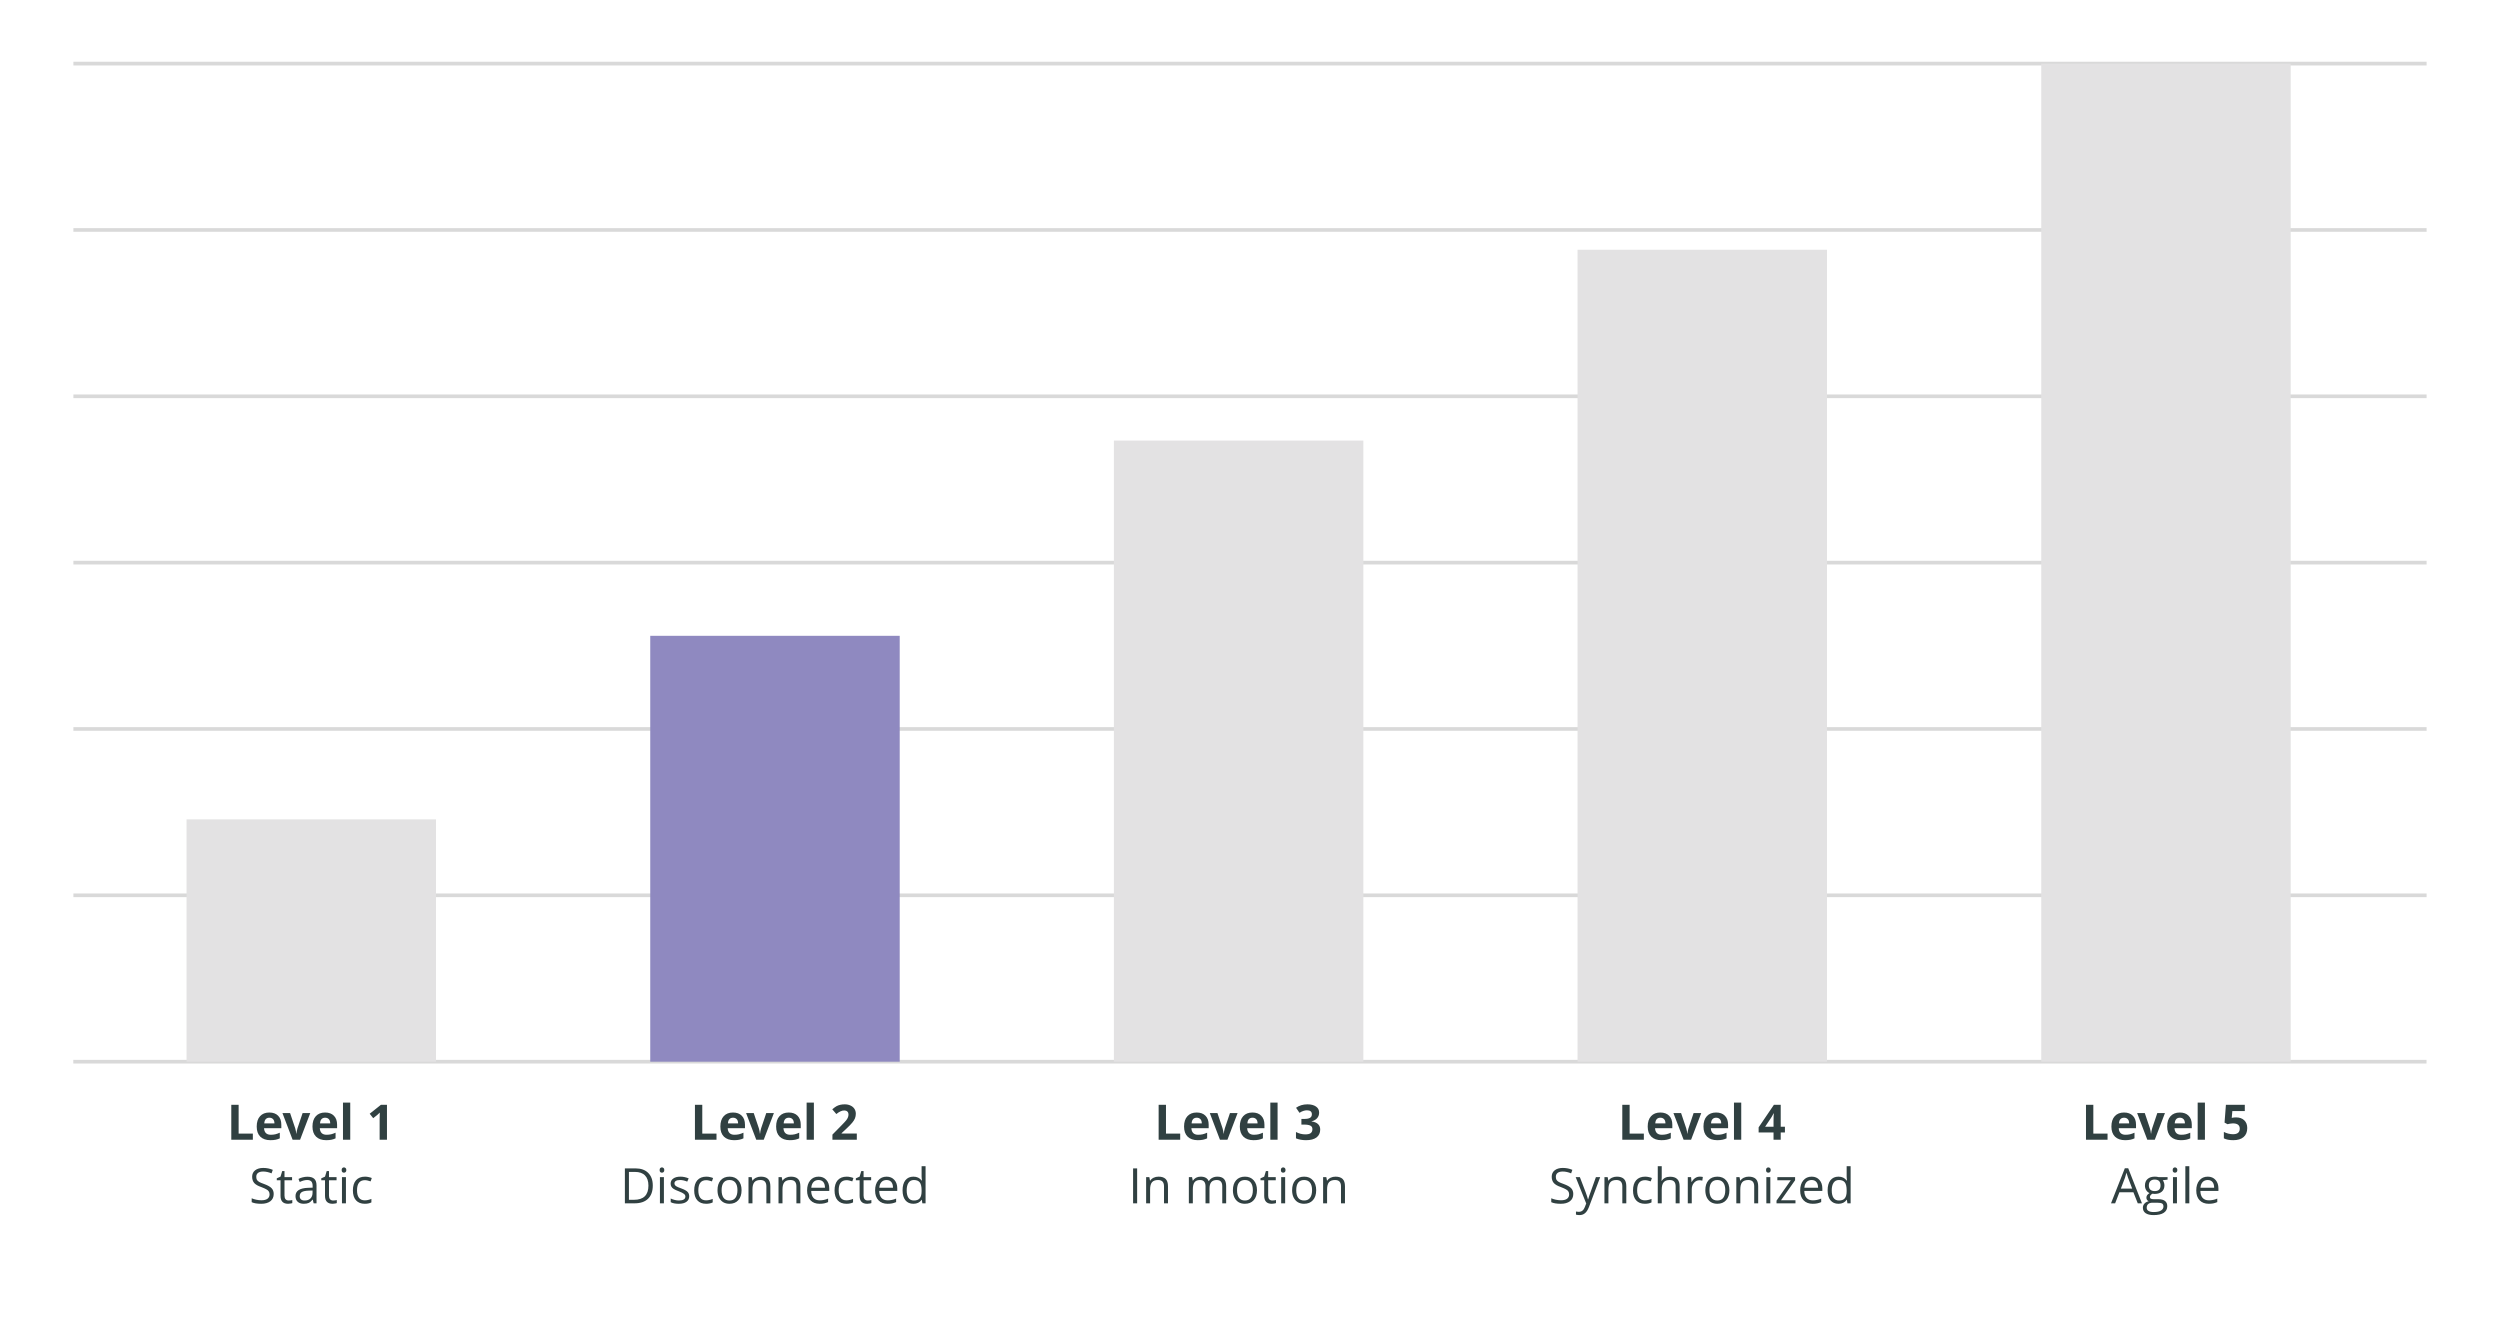
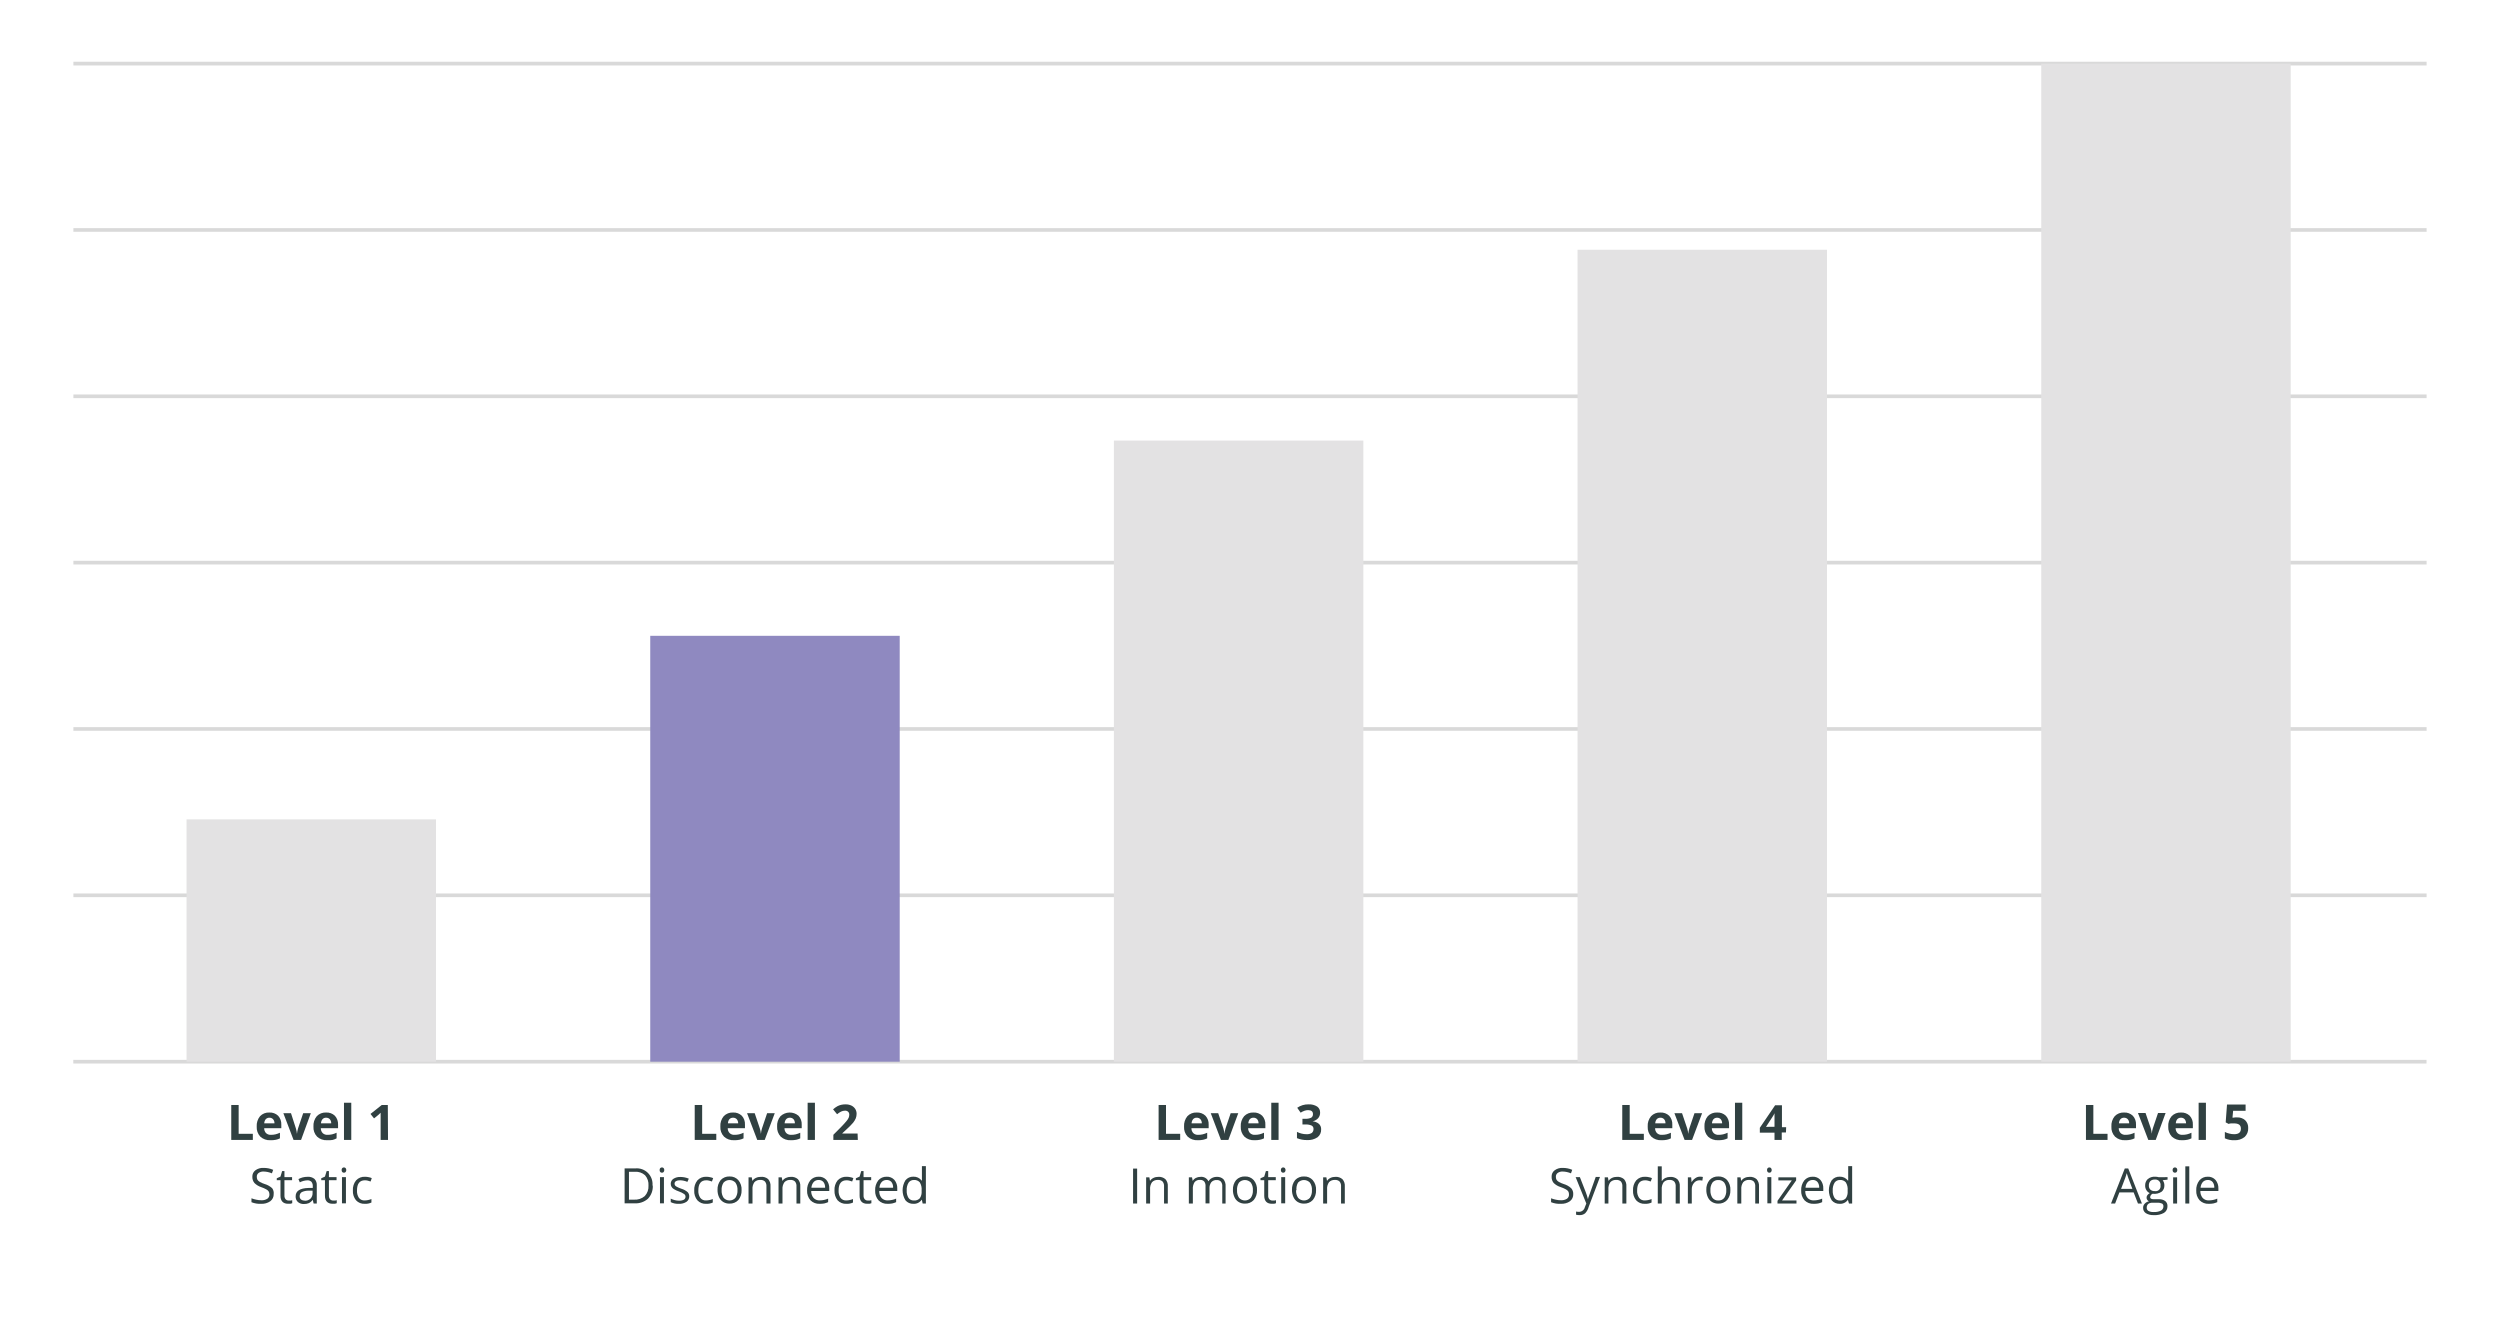
<svg xmlns="http://www.w3.org/2000/svg" id="Layer_1" data-name="Layer 1" viewBox="0 0 511 271">
  <path d="M15,13H496M15,47H496M15,81H496M15,115H496M15,149H496M15,183H496" style="fill: none;stroke: #d9d9d9;stroke-linejoin: round;stroke-width: 0.75px" />
  <line x1="14.98" y1="217.01" x2="495.98" y2="217.01" style="fill: none;stroke: #d9d9d9;stroke-linejoin: round;stroke-width: 0.75px" />
  <rect x="38.13" y="167.48" width="50.99" height="49.53" style="fill: #e3e2e3" />
  <rect x="132.91" y="129.96" width="50.99" height="87.05" style="fill: #8f89c0" />
  <rect x="227.68" y="90.05" width="50.99" height="126.96" style="fill: #e3e2e3" />
  <rect x="322.45" y="51.05" width="50.99" height="165.95" style="fill: #e3e2e3" />
  <rect x="417.23" y="13.01" width="50.99" height="204" style="fill: #e3e2e3" />
-   <text transform="translate(46.37 232.96)" style="font-size: 10px;fill: #304041;font-family: OpenSans-Bold, Open Sans;font-weight: 700">Level 1<tspan style="font-family: OpenSans, Open Sans;font-weight: 400">
-       <tspan x="4.56" y="13">Static</tspan>
-     </tspan>
-   </text>
-   <text transform="translate(141.14 232.96)" style="font-size: 10px;fill: #304041;font-family: OpenSans-Bold, Open Sans;font-weight: 700">Level 2<tspan style="font-family: OpenSans, Open Sans;font-weight: 400">
-       <tspan x="-14.4" y="13">Disconnected</tspan>
-     </tspan>
-   </text>
-   <text transform="translate(235.92 232.96)" style="font-size: 10px;fill: #304041;font-family: OpenSans-Bold, Open Sans;font-weight: 700">Level 3<tspan style="font-family: OpenSans, Open Sans;font-weight: 400">
-       <tspan x="-5.3" y="13">In motion</tspan>
-     </tspan>
-   </text>
-   <text transform="translate(330.69 232.96)" style="font-size: 10px;fill: #304041;font-family: OpenSans-Bold, Open Sans;font-weight: 700">Level 4<tspan style="font-family: OpenSans, Open Sans;font-weight: 400">
-       <tspan x="-14.13" y="13">Synchronized</tspan>
-     </tspan>
-   </text>
-   <text transform="translate(425.47 232.96)" style="font-size: 10px;fill: #304041;font-family: OpenSans-Bold, Open Sans;font-weight: 700">Level 5<tspan style="font-family: OpenSans, Open Sans;font-weight: 400">
-       <tspan x="6.02" y="13">Agile</tspan>
-     </tspan>
-   </text>
+   <g>
+     <path d="M47.27,233v-7.14h1.51v5.89h2.9V233Z" style="fill: #304041" />
+     <path d="M55.27,233.06a2.8,2.8,0,0,1-2.06-.73,2.76,2.76,0,0,1-.74-2.06,3.07,3.07,0,0,1,.68-2.12,2.45,2.45,0,0,1,1.9-.75,2.4,2.4,0,0,1,1.8.66,2.5,2.5,0,0,1,.65,1.82v.72H54a1.39,1.39,0,0,0,.37,1,1.34,1.34,0,0,0,1,.36,4,4,0,0,0,.93-.1,4.65,4.65,0,0,0,.92-.33v1.15a3.41,3.41,0,0,1-.83.29A4.88,4.88,0,0,1,55.27,233.06Zm-.21-4.6a1,1,0,0,0-.74.3,1.4,1.4,0,0,0-.31.85H56.1a1.18,1.18,0,0,0-.29-.85A1,1,0,0,0,55.06,228.46Z" style="fill: #304041" />
+     <path d="M60,233l-2.08-5.46h1.56l1,3.11a5.52,5.52,0,0,1,.22,1.12h0a5.21,5.21,0,0,1,.22-1.12l1.05-3.11h1.56L61.54,233Z" style="fill: #304041" />
+     <path d="M66.87,233.06a2.79,2.79,0,0,1-2.06-.73,2.72,2.72,0,0,1-.74-2.06,3,3,0,0,1,.68-2.12,2.45,2.45,0,0,1,1.9-.75,2.4,2.4,0,0,1,1.8.66,2.5,2.5,0,0,1,.65,1.82v.72H65.57a1.44,1.44,0,0,0,.38,1,1.32,1.32,0,0,0,1,.36,4,4,0,0,0,.93-.1,4.89,4.89,0,0,0,.92-.33v1.15A3.34,3.34,0,0,1,68,233,4.72,4.72,0,0,1,66.87,233.06Zm-.21-4.6a.94.94,0,0,0-.74.3,1.4,1.4,0,0,0-.31.85H67.7a1.23,1.23,0,0,0-.29-.85A1,1,0,0,0,66.66,228.46Z" style="fill: #304041" />
+     <path d="M71.8,233H70.31v-7.6H71.8Z" style="fill: #304041" />
+     <path d="M79.31,233H77.8v-4.81l0-.74a6.92,6.92,0,0,1-.53.49l-.82.66-.72-.91,2.3-1.83h1.24Z" style="fill: #304041" />
+     <path d="M55.94,244.06a1.74,1.74,0,0,1-.69,1.47,3,3,0,0,1-1.85.53,4.65,4.65,0,0,1-2-.33v-.8a5.65,5.65,0,0,0,1,.29,4.57,4.57,0,0,0,1,.11,2.08,2.08,0,0,0,1.25-.31,1,1,0,0,0,.42-.88,1.13,1.13,0,0,0-.15-.61,1.36,1.36,0,0,0-.5-.43,6.41,6.41,0,0,0-1.06-.46A3.5,3.5,0,0,1,52,241.8a1.9,1.9,0,0,1-.42-1.28,1.55,1.55,0,0,1,.62-1.31,2.54,2.54,0,0,1,1.64-.49,4.86,4.86,0,0,1,2,.39l-.26.72a4.6,4.6,0,0,0-1.72-.37,1.64,1.64,0,0,0-1,.29.91.91,0,0,0-.37.78,1.23,1.23,0,0,0,.13.61,1.24,1.24,0,0,0,.47.43,4.83,4.83,0,0,0,1,.44,3.87,3.87,0,0,1,1.54.86A1.66,1.66,0,0,1,55.94,244.06Z" style="fill: #304041" />
+     <path d="M59,245.39a2.86,2.86,0,0,0,.42,0,1.44,1.44,0,0,0,.31-.07v.62a1.48,1.48,0,0,1-.38.11,2.68,2.68,0,0,1-.46,0c-1,0-1.56-.55-1.56-1.64v-3.18h-.76v-.39l.76-.34.34-1.14h.47v1.24H59.7v.63H58.14v3.15a1.09,1.09,0,0,0,.23.74A.83.83,0,0,0,59,245.39Z" style="fill: #304041" />
+     <path d="M64.1,246l-.17-.76h0a2.28,2.28,0,0,1-.8.68,2.45,2.45,0,0,1-1,.18,1.78,1.78,0,0,1-1.24-.41,1.47,1.47,0,0,1-.46-1.17c0-1.08.87-1.65,2.6-1.7l.9,0v-.33a1.36,1.36,0,0,0-.27-.93,1.11,1.11,0,0,0-.86-.3,3.62,3.62,0,0,0-1.52.41L61,241a4.77,4.77,0,0,1,.87-.34,3.87,3.87,0,0,1,1-.12,2,2,0,0,1,1.41.43,1.75,1.75,0,0,1,.47,1.36V246Zm-1.84-.57a1.65,1.65,0,0,0,1.19-.41,1.55,1.55,0,0,0,.44-1.17v-.48l-.82,0a3.15,3.15,0,0,0-1.39.3.93.93,0,0,0-.43.83.82.82,0,0,0,.27.67A1.11,1.11,0,0,0,62.26,245.39Z" style="fill: #304041" />
+     <path d="M68.09,245.39a2.77,2.77,0,0,0,.42,0,1.73,1.73,0,0,0,.32-.07v.62a1.72,1.72,0,0,1-.39.11,2.68,2.68,0,0,1-.46,0c-1,0-1.56-.55-1.56-1.64v-3.18h-.76v-.39l.76-.34.35-1.14h.46v1.24h1.56v.63H67.23v3.15a1.09,1.09,0,0,0,.23.74A.83.83,0,0,0,68.09,245.39Z" style="fill: #304041" />
+     <path d="M69.83,239.16a.55.55,0,0,1,.13-.41.54.54,0,0,1,.35-.13.49.49,0,0,1,.33.13.67.67,0,0,1,0,.82.44.44,0,0,1-.33.13.49.49,0,0,1-.35-.13A.56.56,0,0,1,69.83,239.16Zm.88,6.8H69.9v-5.35h.81Z" style="fill: #304041" />
+     <path d="M74.56,246.06a2.26,2.26,0,0,1-1.79-.72,2.9,2.9,0,0,1-.64-2,3,3,0,0,1,.65-2.07,2.32,2.32,0,0,1,1.84-.74,3.44,3.44,0,0,1,.77.09,2.36,2.36,0,0,1,.6.19l-.24.69a4.55,4.55,0,0,0-.59-.18,2.44,2.44,0,0,0-.56-.07c-1.09,0-1.63.69-1.63,2.08a2.49,2.49,0,0,0,.39,1.51,1.37,1.37,0,0,0,1.18.53,3.68,3.68,0,0,0,1.38-.29v.72A2.89,2.89,0,0,1,74.56,246.06Z" style="fill: #304041" />
+   </g>
+   <g>
+     <path d="M142,233v-7.14h1.52v5.89h2.89V233Z" style="fill: #304041" />
+     <path d="M150.05,233.06a2.79,2.79,0,0,1-2.06-.73,2.73,2.73,0,0,1-.75-2.06,3,3,0,0,1,.69-2.12,2.45,2.45,0,0,1,1.9-.75,2.4,2.4,0,0,1,1.8.66,2.5,2.5,0,0,1,.64,1.82v.72h-3.52a1.4,1.4,0,0,0,.38,1,1.3,1.3,0,0,0,1,.36,4.11,4.11,0,0,0,.94-.1,4.57,4.57,0,0,0,.91-.33v1.15a3.26,3.26,0,0,1-.83.29A4.84,4.84,0,0,1,150.05,233.06Zm-.21-4.6a1,1,0,0,0-.75.3,1.39,1.39,0,0,0-.3.85h2.09a1.28,1.28,0,0,0-.29-.85A1,1,0,0,0,149.84,228.46Z" style="fill: #304041" />
+     <path d="M154.78,233l-2.08-5.46h1.56l1.05,3.11a4.91,4.91,0,0,1,.22,1.12h0a5.21,5.21,0,0,1,.22-1.12l1.05-3.11h1.56L156.31,233Z" style="fill: #304041" />
+     <path d="M161.64,233.06a2.8,2.8,0,0,1-2.06-.73,2.76,2.76,0,0,1-.74-2.06,3,3,0,0,1,.69-2.12,2.77,2.77,0,0,1,3.69-.09,2.5,2.5,0,0,1,.65,1.82v.72h-3.52a1.39,1.39,0,0,0,.37,1,1.34,1.34,0,0,0,1,.36,4,4,0,0,0,.93-.1,4.65,4.65,0,0,0,.92-.33v1.15a3.41,3.41,0,0,1-.83.29A4.88,4.88,0,0,1,161.64,233.06Zm-.21-4.6a1,1,0,0,0-.74.3,1.4,1.4,0,0,0-.31.85h2.09a1.22,1.22,0,0,0-.28-.85A1,1,0,0,0,161.43,228.46Z" style="fill: #304041" />
+     <path d="M166.57,233h-1.49v-7.6h1.49Z" style="fill: #304041" />
+     <path d="M175.34,233h-5v-1.05l1.79-1.81a15.19,15.19,0,0,0,1-1.13,2.48,2.48,0,0,0,.35-.58,1.55,1.55,0,0,0,.11-.56.8.8,0,0,0-.24-.64.9.9,0,0,0-.63-.21,1.81,1.81,0,0,0-.81.19,4.38,4.38,0,0,0-.81.54l-.82-1a5,5,0,0,1,.87-.63,3.32,3.32,0,0,1,.76-.29,3.71,3.71,0,0,1,.92-.1,2.76,2.76,0,0,1,1.18.24,2,2,0,0,1,.8.69,1.88,1.88,0,0,1,.28,1,2.6,2.6,0,0,1-.17.93,3.92,3.92,0,0,1-.54.89,13.39,13.39,0,0,1-1.28,1.29l-.92.86v.07h3.11Z" style="fill: #304041" />
+     <path d="M133.43,242.32a3.63,3.63,0,0,1-1,2.71,3.81,3.81,0,0,1-2.76.93h-2v-7.14h2.19a3.22,3.22,0,0,1,3.51,3.5Zm-.88,0a2.89,2.89,0,0,0-.7-2.1,2.82,2.82,0,0,0-2.08-.71h-1.21v5.7h1a3.06,3.06,0,0,0,2.23-.73A2.86,2.86,0,0,0,132.55,242.35Z" style="fill: #304041" />
+     <path d="M134.83,239.16a.55.55,0,0,1,.13-.41.54.54,0,0,1,.35-.13.49.49,0,0,1,.33.13.67.67,0,0,1,0,.82.44.44,0,0,1-.33.13.49.49,0,0,1-.35-.13A.56.56,0,0,1,134.83,239.16Zm.88,6.8h-.81v-5.35h.81Z" style="fill: #304041" />
+     <path d="M140.88,244.5a1.34,1.34,0,0,1-.56,1.15,2.61,2.61,0,0,1-1.56.41,3.34,3.34,0,0,1-1.66-.34V245a4.31,4.31,0,0,0,.83.31,3.67,3.67,0,0,0,.85.11,2,2,0,0,0,1-.2.69.69,0,0,0,.34-.62.65.65,0,0,0-.27-.53,4.39,4.39,0,0,0-1.06-.53,5.17,5.17,0,0,1-1.06-.49,1.32,1.32,0,0,1-.47-.47,1.14,1.14,0,0,1-.16-.63,1.2,1.2,0,0,1,.54-1,2.48,2.48,0,0,1,1.46-.38,4.37,4.37,0,0,1,1.69.35l-.29.66a3.94,3.94,0,0,0-1.46-.33,1.66,1.66,0,0,0-.87.18.55.55,0,0,0-.29.5.66.66,0,0,0,.1.37,1.22,1.22,0,0,0,.36.28,5.8,5.8,0,0,0,.94.4,3.38,3.38,0,0,1,1.28.7A1.2,1.2,0,0,1,140.88,244.5Z" style="fill: #304041" />
+     <path d="M144.34,246.06a2.26,2.26,0,0,1-1.8-.72,2.9,2.9,0,0,1-.64-2,3,3,0,0,1,.65-2.07,2.32,2.32,0,0,1,1.84-.74,3.37,3.37,0,0,1,.77.09,2.6,2.6,0,0,1,.61.19l-.25.69a4.55,4.55,0,0,0-.59-.18,2.44,2.44,0,0,0-.56-.07c-1.09,0-1.63.69-1.63,2.08a2.43,2.43,0,0,0,.4,1.51,1.35,1.35,0,0,0,1.18.53,3.67,3.67,0,0,0,1.37-.29v.72A2.87,2.87,0,0,1,144.34,246.06Z" style="fill: #304041" />
+     <path d="M151.58,243.28a2.94,2.94,0,0,1-.66,2,2.33,2.33,0,0,1-1.82.74,2.38,2.38,0,0,1-1.28-.34,2.18,2.18,0,0,1-.86-1,3.43,3.43,0,0,1-.3-1.48,3,3,0,0,1,.65-2,2.36,2.36,0,0,1,1.82-.73,2.25,2.25,0,0,1,1.78.75A2.9,2.9,0,0,1,151.58,243.28Zm-4.08,0a2.55,2.55,0,0,0,.41,1.56,1.62,1.62,0,0,0,2.41,0,2.51,2.51,0,0,0,.42-1.57,2.45,2.45,0,0,0-.42-1.55,1.66,1.66,0,0,0-2.42,0A2.53,2.53,0,0,0,147.5,243.28Z" style="fill: #304041" />
+     <path d="M156.66,246V242.5a1.4,1.4,0,0,0-.3-1,1.23,1.23,0,0,0-.93-.32,1.52,1.52,0,0,0-1.23.46,2.27,2.27,0,0,0-.39,1.49V246H153v-5.35h.66l.13.73h0a1.61,1.61,0,0,1,.7-.61,2.19,2.19,0,0,1,1-.22A2,2,0,0,1,157,241a2,2,0,0,1,.49,1.49V246Z" style="fill: #304041" />
+     <path d="M162.8,246V242.5a1.4,1.4,0,0,0-.3-1,1.23,1.23,0,0,0-.93-.32,1.52,1.52,0,0,0-1.23.46,2.27,2.27,0,0,0-.4,1.49V246h-.81v-5.35h.66l.14.73h0a1.67,1.67,0,0,1,.7-.61,2.22,2.22,0,0,1,1-.22,2,2,0,0,1,1.46.47,2,2,0,0,1,.49,1.49V246Z" style="fill: #304041" />
+     <path d="M167.53,246.06a2.46,2.46,0,0,1-1.87-.72,2.8,2.8,0,0,1-.69-2,3.15,3.15,0,0,1,.64-2.06,2.15,2.15,0,0,1,1.71-.76,2,2,0,0,1,1.6.66,2.57,2.57,0,0,1,.58,1.75v.51h-3.69a2.13,2.13,0,0,0,.48,1.43,1.64,1.64,0,0,0,1.27.49,4.3,4.3,0,0,0,1.71-.36v.72a4.27,4.27,0,0,1-.81.27A5,5,0,0,1,167.53,246.06Zm-.22-4.87a1.3,1.3,0,0,0-1,.42,2,2,0,0,0-.46,1.16h2.8a1.76,1.76,0,0,0-.34-1.17A1.21,1.21,0,0,0,167.31,241.19Z" style="fill: #304041" />
+     <path d="M173,246.06a2.29,2.29,0,0,1-1.8-.72,3,3,0,0,1-.63-2,3,3,0,0,1,.64-2.07,2.34,2.34,0,0,1,1.85-.74,3.44,3.44,0,0,1,.77.09,2.5,2.5,0,0,1,.6.19l-.25.69a4,4,0,0,0-.58-.18,2.44,2.44,0,0,0-.56-.07c-1.09,0-1.63.69-1.63,2.08a2.49,2.49,0,0,0,.39,1.51,1.37,1.37,0,0,0,1.18.53,3.59,3.59,0,0,0,1.37-.29v.72A2.82,2.82,0,0,1,173,246.06Z" style="fill: #304041" />
+     <path d="M177.37,245.39a2.86,2.86,0,0,0,.42,0,1.73,1.73,0,0,0,.32-.07v.62a1.72,1.72,0,0,1-.39.11,2.68,2.68,0,0,1-.46,0c-1,0-1.56-.55-1.56-1.64v-3.18h-.76v-.39l.76-.34.34-1.14h.47v1.24h1.56v.63h-1.56v3.15a1.09,1.09,0,0,0,.23.74A.83.83,0,0,0,177.37,245.39Z" style="fill: #304041" />
+     <path d="M181.44,246.06a2.47,2.47,0,0,1-1.88-.72,2.84,2.84,0,0,1-.68-2,3.15,3.15,0,0,1,.63-2.06,2.15,2.15,0,0,1,1.71-.76,2,2,0,0,1,1.6.66,2.57,2.57,0,0,1,.58,1.75v.51h-3.68a2.08,2.08,0,0,0,.47,1.43,1.64,1.64,0,0,0,1.27.49,4.3,4.3,0,0,0,1.71-.36v.72a4.27,4.27,0,0,1-.81.27A4.77,4.77,0,0,1,181.44,246.06Zm-.23-4.87a1.3,1.3,0,0,0-1,.42,1.88,1.88,0,0,0-.45,1.16h2.79a1.76,1.76,0,0,0-.34-1.17A1.21,1.21,0,0,0,181.21,241.19Z" style="fill: #304041" />
+     <path d="M188.43,245.24h-.05a1.88,1.88,0,0,1-1.68.82,2,2,0,0,1-1.63-.72,3.9,3.9,0,0,1,0-4.09,2,2,0,0,1,1.63-.74,2,2,0,0,1,1.67.79h.07l0-.38,0-.38v-2.18h.81V246h-.66Zm-1.62.14a1.48,1.48,0,0,0,1.2-.45,2.28,2.28,0,0,0,.37-1.46v-.17a2.68,2.68,0,0,0-.37-1.62,1.44,1.44,0,0,0-1.21-.49,1.26,1.26,0,0,0-1.1.56,2.77,2.77,0,0,0-.37,1.56,2.67,2.67,0,0,0,.37,1.55A1.27,1.27,0,0,0,186.81,245.38Z" style="fill: #304041" />
+   </g>
+   <g>
+     <path d="M236.82,233v-7.14h1.51v5.89h2.9V233Z" style="fill: #304041" />
+     <path d="M244.82,233.06a2.79,2.79,0,0,1-2.06-.73,2.72,2.72,0,0,1-.74-2.06,3.07,3.07,0,0,1,.68-2.12,2.45,2.45,0,0,1,1.9-.75,2.4,2.4,0,0,1,1.8.66,2.5,2.5,0,0,1,.65,1.82v.72h-3.52a1.39,1.39,0,0,0,.37,1,1.34,1.34,0,0,0,1,.36,4,4,0,0,0,.93-.1,4.89,4.89,0,0,0,.92-.33v1.15a3.34,3.34,0,0,1-.84.29A4.72,4.72,0,0,1,244.82,233.06Zm-.21-4.6a.94.94,0,0,0-.74.3,1.4,1.4,0,0,0-.31.85h2.09a1.23,1.23,0,0,0-.29-.85A1,1,0,0,0,244.61,228.46Z" style="fill: #304041" />
+     <path d="M249.56,233l-2.08-5.46H249l1.06,3.11a5.52,5.52,0,0,1,.22,1.12h0a4.66,4.66,0,0,1,.22-1.12l1.05-3.11h1.55L251.08,233Z" style="fill: #304041" />
+     <path d="M256.42,233.06a2.79,2.79,0,0,1-2.06-.73,2.73,2.73,0,0,1-.75-2.06,3,3,0,0,1,.69-2.12,2.45,2.45,0,0,1,1.9-.75,2.4,2.4,0,0,1,1.8.66,2.5,2.5,0,0,1,.64,1.82v.72h-3.52a1.4,1.4,0,0,0,.38,1,1.3,1.3,0,0,0,1,.36,4.11,4.11,0,0,0,.94-.1,4.89,4.89,0,0,0,.92-.33v1.15a3.48,3.48,0,0,1-.84.29A4.84,4.84,0,0,1,256.42,233.06Zm-.21-4.6a1,1,0,0,0-.75.3,1.39,1.39,0,0,0-.3.85h2.09a1.28,1.28,0,0,0-.29-.85A1,1,0,0,0,256.21,228.46Z" style="fill: #304041" />
+     <path d="M261.34,233h-1.49v-7.6h1.49Z" style="fill: #304041" />
+     <path d="M269.83,227.42a1.67,1.67,0,0,1-.4,1.14,2.13,2.13,0,0,1-1.14.64v0a2.26,2.26,0,0,1,1.31.53,1.43,1.43,0,0,1,.44,1.12,1.91,1.91,0,0,1-.74,1.61,3.47,3.47,0,0,1-2.14.57,5.15,5.15,0,0,1-2.06-.39v-1.28a4.75,4.75,0,0,0,.92.34,3.72,3.72,0,0,0,1,.13,1.94,1.94,0,0,0,1.11-.25,1,1,0,0,0,.35-.82.73.73,0,0,0-.41-.71,3,3,0,0,0-1.31-.21h-.54v-1.16h.55a2.67,2.67,0,0,0,1.22-.21.81.81,0,0,0,.38-.75q0-.81-1-.81a2.25,2.25,0,0,0-.71.12,3.76,3.76,0,0,0-.81.4l-.7-1a3.87,3.87,0,0,1,2.33-.7,3,3,0,0,1,1.75.45A1.44,1.44,0,0,1,269.83,227.42Z" style="fill: #304041" />
+     <path d="M231.6,246v-7.14h.83V246Z" style="fill: #304041" />
+     <path d="M237.93,246V242.5a1.4,1.4,0,0,0-.3-1,1.22,1.22,0,0,0-.93-.32,1.52,1.52,0,0,0-1.23.46,2.27,2.27,0,0,0-.39,1.49V246h-.81v-5.35h.66l.13.73h0a1.67,1.67,0,0,1,.7-.61,2.19,2.19,0,0,1,1-.22,2,2,0,0,1,1.45.47,2,2,0,0,1,.49,1.49V246Z" style="fill: #304041" />
+     <path d="M249.83,246v-3.48a1.39,1.39,0,0,0-.28-1,1.06,1.06,0,0,0-.85-.32,1.36,1.36,0,0,0-1.11.44,2,2,0,0,0-.37,1.33v3h-.81v-3.48a1.45,1.45,0,0,0-.27-1,1.07,1.07,0,0,0-.85-.32,1.32,1.32,0,0,0-1.12.46,2.42,2.42,0,0,0-.35,1.49V246H243v-5.35h.65l.14.73h0a1.57,1.57,0,0,1,.64-.61,2.07,2.07,0,0,1,.94-.22,1.61,1.61,0,0,1,1.64.91h0a1.69,1.69,0,0,1,.69-.66,2.08,2.08,0,0,1,1-.25,1.84,1.84,0,0,1,1.36.47,2.09,2.09,0,0,1,.45,1.49V246Z" style="fill: #304041" />
+     <path d="M256.93,243.28a2.94,2.94,0,0,1-.66,2,2.33,2.33,0,0,1-1.82.74,2.38,2.38,0,0,1-1.28-.34,2.18,2.18,0,0,1-.86-1,3.43,3.43,0,0,1-.3-1.48,3,3,0,0,1,.65-2,2.36,2.36,0,0,1,1.82-.73,2.25,2.25,0,0,1,1.78.75A2.9,2.9,0,0,1,256.93,243.28Zm-4.08,0a2.55,2.55,0,0,0,.41,1.56,1.62,1.62,0,0,0,2.41,0,2.51,2.51,0,0,0,.42-1.57,2.45,2.45,0,0,0-.42-1.55,1.66,1.66,0,0,0-2.42,0A2.53,2.53,0,0,0,252.85,243.28Z" style="fill: #304041" />
+     <path d="M260.08,245.39a2.73,2.73,0,0,0,.41,0,1.73,1.73,0,0,0,.32-.07v.62a1.72,1.72,0,0,1-.39.11,2.6,2.6,0,0,1-.46,0c-1,0-1.55-.55-1.55-1.64v-3.18h-.77v-.39l.77-.34.34-1.14h.47v1.24h1.55v.63h-1.55v3.15a1,1,0,0,0,.23.74A.8.8,0,0,0,260.08,245.39Z" style="fill: #304041" />
+     <path d="M261.81,239.16a.55.55,0,0,1,.14-.41.49.49,0,0,1,.34-.13.49.49,0,0,1,.33.13.64.64,0,0,1,0,.82.44.44,0,0,1-.33.13.45.45,0,0,1-.34-.13A.56.56,0,0,1,261.81,239.16Zm.88,6.8h-.81v-5.35h.81Z" style="fill: #304041" />
+     <path d="M269,243.28a2.94,2.94,0,0,1-.66,2,2.33,2.33,0,0,1-1.82.74,2.38,2.38,0,0,1-1.28-.34,2.18,2.18,0,0,1-.86-1,3.43,3.43,0,0,1-.3-1.48,3,3,0,0,1,.65-2,2.36,2.36,0,0,1,1.82-.73,2.25,2.25,0,0,1,1.78.75A2.9,2.9,0,0,1,269,243.28Zm-4.08,0a2.55,2.55,0,0,0,.41,1.56,1.62,1.62,0,0,0,2.41,0,2.51,2.51,0,0,0,.42-1.57,2.45,2.45,0,0,0-.42-1.55,1.66,1.66,0,0,0-2.42,0A2.53,2.53,0,0,0,265,243.28Z" style="fill: #304041" />
+     <path d="M274.11,246V242.5a1.4,1.4,0,0,0-.3-1,1.23,1.23,0,0,0-.93-.32,1.52,1.52,0,0,0-1.23.46,2.27,2.27,0,0,0-.39,1.49V246h-.81v-5.35h.66l.13.73h0a1.61,1.61,0,0,1,.7-.61,2.19,2.19,0,0,1,1-.22,2,2,0,0,1,1.45.47,2,2,0,0,1,.49,1.49V246Z" style="fill: #304041" />
+   </g>
+   <g>
+     <path d="M331.59,233v-7.14h1.52v5.89H336V233Z" style="fill: #304041" />
+     <path d="M339.59,233.06a2.82,2.82,0,0,1-2.06-.73,2.76,2.76,0,0,1-.74-2.06,3,3,0,0,1,.69-2.12,2.44,2.44,0,0,1,1.89-.75,2.41,2.41,0,0,1,1.81.66,2.5,2.5,0,0,1,.64,1.82v.72H338.3a1.4,1.4,0,0,0,.38,1,1.3,1.3,0,0,0,1,.36,4.11,4.11,0,0,0,.94-.1,4.81,4.81,0,0,0,.91-.33v1.15a3.41,3.41,0,0,1-.83.29A4.88,4.88,0,0,1,339.59,233.06Zm-.21-4.6a1,1,0,0,0-.74.3,1.4,1.4,0,0,0-.31.85h2.09a1.22,1.22,0,0,0-.28-.85A1,1,0,0,0,339.38,228.46Z" style="fill: #304041" />
+     <path d="M344.33,233l-2.08-5.46h1.56l1.05,3.11a5.52,5.52,0,0,1,.22,1.12h0a5.21,5.21,0,0,1,.22-1.12l1.05-3.11h1.56L345.86,233Z" style="fill: #304041" />
+     <path d="M351.19,233.06a2.8,2.8,0,0,1-2.06-.73,2.76,2.76,0,0,1-.74-2.06,3.07,3.07,0,0,1,.68-2.12,2.45,2.45,0,0,1,1.9-.75,2.4,2.4,0,0,1,1.8.66,2.5,2.5,0,0,1,.65,1.82v.72H349.9a1.39,1.39,0,0,0,.37,1,1.34,1.34,0,0,0,1,.36,4,4,0,0,0,.93-.1,4.89,4.89,0,0,0,.92-.33v1.15a3.41,3.41,0,0,1-.83.29A4.88,4.88,0,0,1,351.19,233.06Zm-.21-4.6a1,1,0,0,0-.74.3,1.4,1.4,0,0,0-.31.85H352a1.23,1.23,0,0,0-.29-.85A1,1,0,0,0,351,228.46Z" style="fill: #304041" />
+     <path d="M356.12,233h-1.49v-7.6h1.49Z" style="fill: #304041" />
+     <path d="M365.05,231.48h-.86V233h-1.48v-1.48h-3v-1l3.13-4.61h1.39v4.49h.86Zm-2.34-1.17V229.1c0-.2,0-.5,0-.88s0-.61,0-.67h0a5,5,0,0,1-.44.78l-1.3,2Z" style="fill: #304041" />
+     <path d="M321.57,244.06a1.73,1.73,0,0,1-.68,1.47,3,3,0,0,1-1.85.53,4.65,4.65,0,0,1-2-.33v-.8a5.39,5.39,0,0,0,1,.29,4.51,4.51,0,0,0,1,.11,2.1,2.1,0,0,0,1.25-.31,1,1,0,0,0,.41-.88,1.13,1.13,0,0,0-.14-.61,1.36,1.36,0,0,0-.5-.43,6.41,6.41,0,0,0-1.06-.46,3.5,3.5,0,0,1-1.43-.84,1.9,1.9,0,0,1-.42-1.28,1.55,1.55,0,0,1,.62-1.31,2.54,2.54,0,0,1,1.64-.49,4.78,4.78,0,0,1,1.95.39l-.25.72a4.6,4.6,0,0,0-1.72-.37,1.64,1.64,0,0,0-1,.29.91.91,0,0,0-.37.78,1.23,1.23,0,0,0,.13.61,1.28,1.28,0,0,0,.46.43,5.25,5.25,0,0,0,1,.44,3.87,3.87,0,0,1,1.54.86A1.7,1.7,0,0,1,321.57,244.06Z" style="fill: #304041" />
+     <path d="M322.06,240.61h.87l1.17,3a11.08,11.08,0,0,1,.48,1.51h0c0-.17.13-.45.27-.85s.57-1.64,1.32-3.71h.87l-2.3,6.09A3,3,0,0,1,324,248a1.68,1.68,0,0,1-1.12.37,3,3,0,0,1-.73-.08v-.65a2.77,2.77,0,0,0,.6.06,1.22,1.22,0,0,0,1.19-.94l.3-.76Z" style="fill: #304041" />
+     <path d="M331.61,246V242.5a1.45,1.45,0,0,0-.29-1,1.24,1.24,0,0,0-.94-.32,1.52,1.52,0,0,0-1.23.46,2.27,2.27,0,0,0-.39,1.49V246H328v-5.35h.66l.13.73h0a1.67,1.67,0,0,1,.7-.61,2.19,2.19,0,0,1,1-.22,2,2,0,0,1,1.46.47,2,2,0,0,1,.48,1.49V246Z" style="fill: #304041" />
+     <path d="M336.23,246.06a2.26,2.26,0,0,1-1.8-.72,2.9,2.9,0,0,1-.64-2,3,3,0,0,1,.65-2.07,2.32,2.32,0,0,1,1.84-.74,3.31,3.31,0,0,1,.77.09,2.6,2.6,0,0,1,.61.19l-.25.69a4.12,4.12,0,0,0-.59-.18,2.38,2.38,0,0,0-.56-.07c-1.08,0-1.63.69-1.63,2.08a2.43,2.43,0,0,0,.4,1.51,1.36,1.36,0,0,0,1.18.53,3.67,3.67,0,0,0,1.37-.29v.72A2.87,2.87,0,0,1,336.23,246.06Z" style="fill: #304041" />
+     <path d="M342.51,246V242.5a1.4,1.4,0,0,0-.3-1,1.22,1.22,0,0,0-.93-.32,1.52,1.52,0,0,0-1.23.46,2.32,2.32,0,0,0-.39,1.5V246h-.81v-7.6h.81v2.3a4.41,4.41,0,0,1,0,.69h.05a1.68,1.68,0,0,1,.68-.61,2.34,2.34,0,0,1,1-.22,2.08,2.08,0,0,1,1.47.47,1.94,1.94,0,0,1,.49,1.48V246Z" style="fill: #304041" />
+     <path d="M347.43,240.51a3.1,3.1,0,0,1,.64.06l-.11.75a2.75,2.75,0,0,0-.59-.07,1.44,1.44,0,0,0-1.11.53,1.91,1.91,0,0,0-.46,1.31V246H345v-5.35h.67l.09,1h0a2.26,2.26,0,0,1,.72-.8A1.59,1.59,0,0,1,347.43,240.51Z" style="fill: #304041" />
+     <path d="M353.69,243.28a2.94,2.94,0,0,1-.66,2,2.33,2.33,0,0,1-1.82.74,2.4,2.4,0,0,1-1.28-.34,2.24,2.24,0,0,1-.86-1,3.43,3.43,0,0,1-.3-1.48,2.94,2.94,0,0,1,.66-2,2.32,2.32,0,0,1,1.81-.73,2.27,2.27,0,0,1,1.79.75A2.94,2.94,0,0,1,353.69,243.28Zm-4.08,0a2.55,2.55,0,0,0,.41,1.56,1.44,1.44,0,0,0,1.21.54,1.46,1.46,0,0,0,1.21-.53,2.58,2.58,0,0,0,.41-1.57,2.51,2.51,0,0,0-.41-1.55,1.46,1.46,0,0,0-1.22-.53,1.42,1.42,0,0,0-1.2.52A2.53,2.53,0,0,0,349.61,243.28Z" style="fill: #304041" />
+     <path d="M358.77,246V242.5a1.4,1.4,0,0,0-.3-1,1.22,1.22,0,0,0-.93-.32,1.52,1.52,0,0,0-1.23.46,2.27,2.27,0,0,0-.39,1.49V246h-.81v-5.35h.66l.13.73h0a1.67,1.67,0,0,1,.7-.61,2.19,2.19,0,0,1,1-.22,2,2,0,0,1,1.45.47,2,2,0,0,1,.49,1.49V246Z" style="fill: #304041" />
+     <path d="M361.18,239.16a.55.55,0,0,1,.14-.41.49.49,0,0,1,.34-.13.49.49,0,0,1,.33.13.64.64,0,0,1,0,.82.44.44,0,0,1-.33.13.45.45,0,0,1-.34-.13A.56.56,0,0,1,361.18,239.16Zm.88,6.8h-.81v-5.35h.81Z" style="fill: #304041" />
+     <path d="M367.2,246h-3.88v-.55l2.92-4.17H363.5v-.63h3.63v.63l-2.88,4.09h2.95Z" style="fill: #304041" />
+     <path d="M370.72,246.06a2.47,2.47,0,0,1-1.88-.72,2.84,2.84,0,0,1-.68-2,3.15,3.15,0,0,1,.63-2.06,2.16,2.16,0,0,1,1.72-.76,2,2,0,0,1,1.59.66,2.57,2.57,0,0,1,.58,1.75v.51H369a2.08,2.08,0,0,0,.47,1.43,1.64,1.64,0,0,0,1.27.49,4.3,4.3,0,0,0,1.71-.36v.72a4.05,4.05,0,0,1-.81.27A4.77,4.77,0,0,1,370.72,246.06Zm-.22-4.87a1.32,1.32,0,0,0-1,.42,1.88,1.88,0,0,0-.45,1.16h2.79a1.76,1.76,0,0,0-.34-1.17A1.2,1.2,0,0,0,370.5,241.19Z" style="fill: #304041" />
+     <path d="M377.71,245.24h0a1.88,1.88,0,0,1-1.68.82,2,2,0,0,1-1.63-.72,3.9,3.9,0,0,1,0-4.09,2,2,0,0,1,1.63-.74,2,2,0,0,1,1.67.79h.07l0-.38,0-.38v-2.18h.81V246h-.65Zm-1.62.14a1.48,1.48,0,0,0,1.2-.45,2.28,2.28,0,0,0,.37-1.46v-.17a2.68,2.68,0,0,0-.37-1.62,1.44,1.44,0,0,0-1.21-.49,1.26,1.26,0,0,0-1.1.56,2.77,2.77,0,0,0-.37,1.56,2.67,2.67,0,0,0,.37,1.55A1.27,1.27,0,0,0,376.09,245.38Z" style="fill: #304041" />
+   </g>
+   <g>
+     <path d="M426.37,233v-7.14h1.51v5.89h2.9V233Z" style="fill: #304041" />
+     <path d="M434.37,233.06a2.79,2.79,0,0,1-2.06-.73,2.72,2.72,0,0,1-.74-2.06,3,3,0,0,1,.68-2.12,2.45,2.45,0,0,1,1.9-.75,2.4,2.4,0,0,1,1.8.66,2.5,2.5,0,0,1,.65,1.82v.72h-3.53a1.44,1.44,0,0,0,.38,1,1.32,1.32,0,0,0,1,.36,4,4,0,0,0,.93-.1,4.89,4.89,0,0,0,.92-.33v1.15a3.34,3.34,0,0,1-.84.29A4.72,4.72,0,0,1,434.37,233.06Zm-.21-4.6a.94.94,0,0,0-.74.3,1.4,1.4,0,0,0-.31.85h2.09a1.23,1.23,0,0,0-.29-.85A1,1,0,0,0,434.16,228.46Z" style="fill: #304041" />
+     <path d="M439.11,233,437,227.5h1.55l1.06,3.11a6.31,6.31,0,0,1,.22,1.12h0a4.66,4.66,0,0,1,.22-1.12l1.05-3.11h1.55L440.63,233Z" style="fill: #304041" />
+     <path d="M446,233.06a2.83,2.83,0,0,1-2.07-.73,2.76,2.76,0,0,1-.74-2.06,3,3,0,0,1,.69-2.12,2.45,2.45,0,0,1,1.9-.75,2.4,2.4,0,0,1,1.8.66,2.5,2.5,0,0,1,.64,1.82v.72h-3.52a1.4,1.4,0,0,0,.38,1,1.3,1.3,0,0,0,1,.36,4.11,4.11,0,0,0,.94-.1,4.57,4.57,0,0,0,.91-.33v1.15a3.26,3.26,0,0,1-.83.29A4.84,4.84,0,0,1,446,233.06Zm-.21-4.6a1,1,0,0,0-.75.3,1.33,1.33,0,0,0-.3.85h2.09a1.28,1.28,0,0,0-.29-.85A1,1,0,0,0,445.76,228.46Z" style="fill: #304041" />
+     <path d="M450.89,233H449.4v-7.6h1.49Z" style="fill: #304041" />
+     <path d="M457.27,228.4a2.29,2.29,0,0,1,1.65.58,2.09,2.09,0,0,1,.61,1.59,2.3,2.3,0,0,1-.74,1.84,3.1,3.1,0,0,1-2.11.65,4.09,4.09,0,0,1-1.92-.39v-1.3a3.66,3.66,0,0,0,.9.33,3.76,3.76,0,0,0,1,.13c.92,0,1.38-.37,1.38-1.13s-.48-1.08-1.43-1.08a4.13,4.13,0,0,0-.57,0c-.21,0-.38.07-.51.11l-.6-.32.27-3.64H459v1.28h-2.55l-.13,1.4.17,0A3.15,3.15,0,0,1,457.27,228.4Z" style="fill: #304041" />
+     <path d="M437,246l-.88-2.27H433.2l-.87,2.27h-.84l2.82-7.17h.7l2.8,7.17Zm-1.14-3-.83-2.21a9.77,9.77,0,0,1-.33-1c-.08.31-.18.66-.31,1l-.84,2.21Z" style="fill: #304041" />
+     <path d="M443.05,240.61v.51l-1,.12a1.85,1.85,0,0,1,.25.45,1.72,1.72,0,0,1,.1.62,1.59,1.59,0,0,1-.53,1.25A2.56,2.56,0,0,1,440,244a.82.82,0,0,0-.51.69.35.35,0,0,0,.18.33,1.31,1.31,0,0,0,.62.1h.94a2.1,2.1,0,0,1,1.34.37,1.26,1.26,0,0,1,.46,1.06,1.52,1.52,0,0,1-.71,1.36,3.82,3.82,0,0,1-2.08.46,2.85,2.85,0,0,1-1.62-.39,1.26,1.26,0,0,1-.57-1.1,1.2,1.2,0,0,1,.32-.84,1.62,1.62,0,0,1,.88-.49.82.82,0,0,1-.35-.29.77.77,0,0,1-.14-.45.8.8,0,0,1,.16-.51,1.64,1.64,0,0,1,.49-.43,1.44,1.44,0,0,1-.67-.58,1.65,1.65,0,0,1-.27-.94A1.74,1.74,0,0,1,439,241a2.15,2.15,0,0,1,1.5-.48,2.48,2.48,0,0,1,.75.1Zm-4.26,6.25a.73.73,0,0,0,.36.66,2.05,2.05,0,0,0,1.05.22,3,3,0,0,0,1.51-.3.93.93,0,0,0,.49-.83.66.66,0,0,0-.26-.6,2.14,2.14,0,0,0-1-.17h-1a1.32,1.32,0,0,0-.86.26A1,1,0,0,0,438.79,246.86Zm.44-4.54a1.08,1.08,0,0,0,.31.85,1.24,1.24,0,0,0,.89.29,1,1,0,0,0,1.18-1.15,1.06,1.06,0,0,0-1.2-1.21,1.22,1.22,0,0,0-.88.31A1.26,1.26,0,0,0,439.23,242.32Z" style="fill: #304041" />
+     <path d="M444.08,239.16a.55.55,0,0,1,.14-.41.51.51,0,0,1,.34-.13.53.53,0,0,1,.34.13.67.67,0,0,1,0,.82.48.48,0,0,1-.34.13.47.47,0,0,1-.34-.13A.56.56,0,0,1,444.08,239.16ZM445,246h-.81v-5.35H445Z" style="fill: #304041" />
+     <path d="M447.49,246h-.81v-7.6h.81Z" style="fill: #304041" />
+     <path d="M451.47,246.06a2.46,2.46,0,0,1-1.87-.72,2.8,2.8,0,0,1-.69-2,3.1,3.1,0,0,1,.64-2.06,2.14,2.14,0,0,1,1.71-.76,2,2,0,0,1,1.59.66,2.57,2.57,0,0,1,.59,1.75v.51h-3.69a2.13,2.13,0,0,0,.48,1.43,1.62,1.62,0,0,0,1.27.49,4.3,4.3,0,0,0,1.71-.36v.72a4.52,4.52,0,0,1-.81.27A5,5,0,0,1,451.47,246.06Zm-.22-4.87a1.33,1.33,0,0,0-1,.42,2,2,0,0,0-.45,1.16h2.8a1.76,1.76,0,0,0-.34-1.17A1.22,1.22,0,0,0,451.25,241.19Z" style="fill: #304041" />
+   </g>
</svg>
